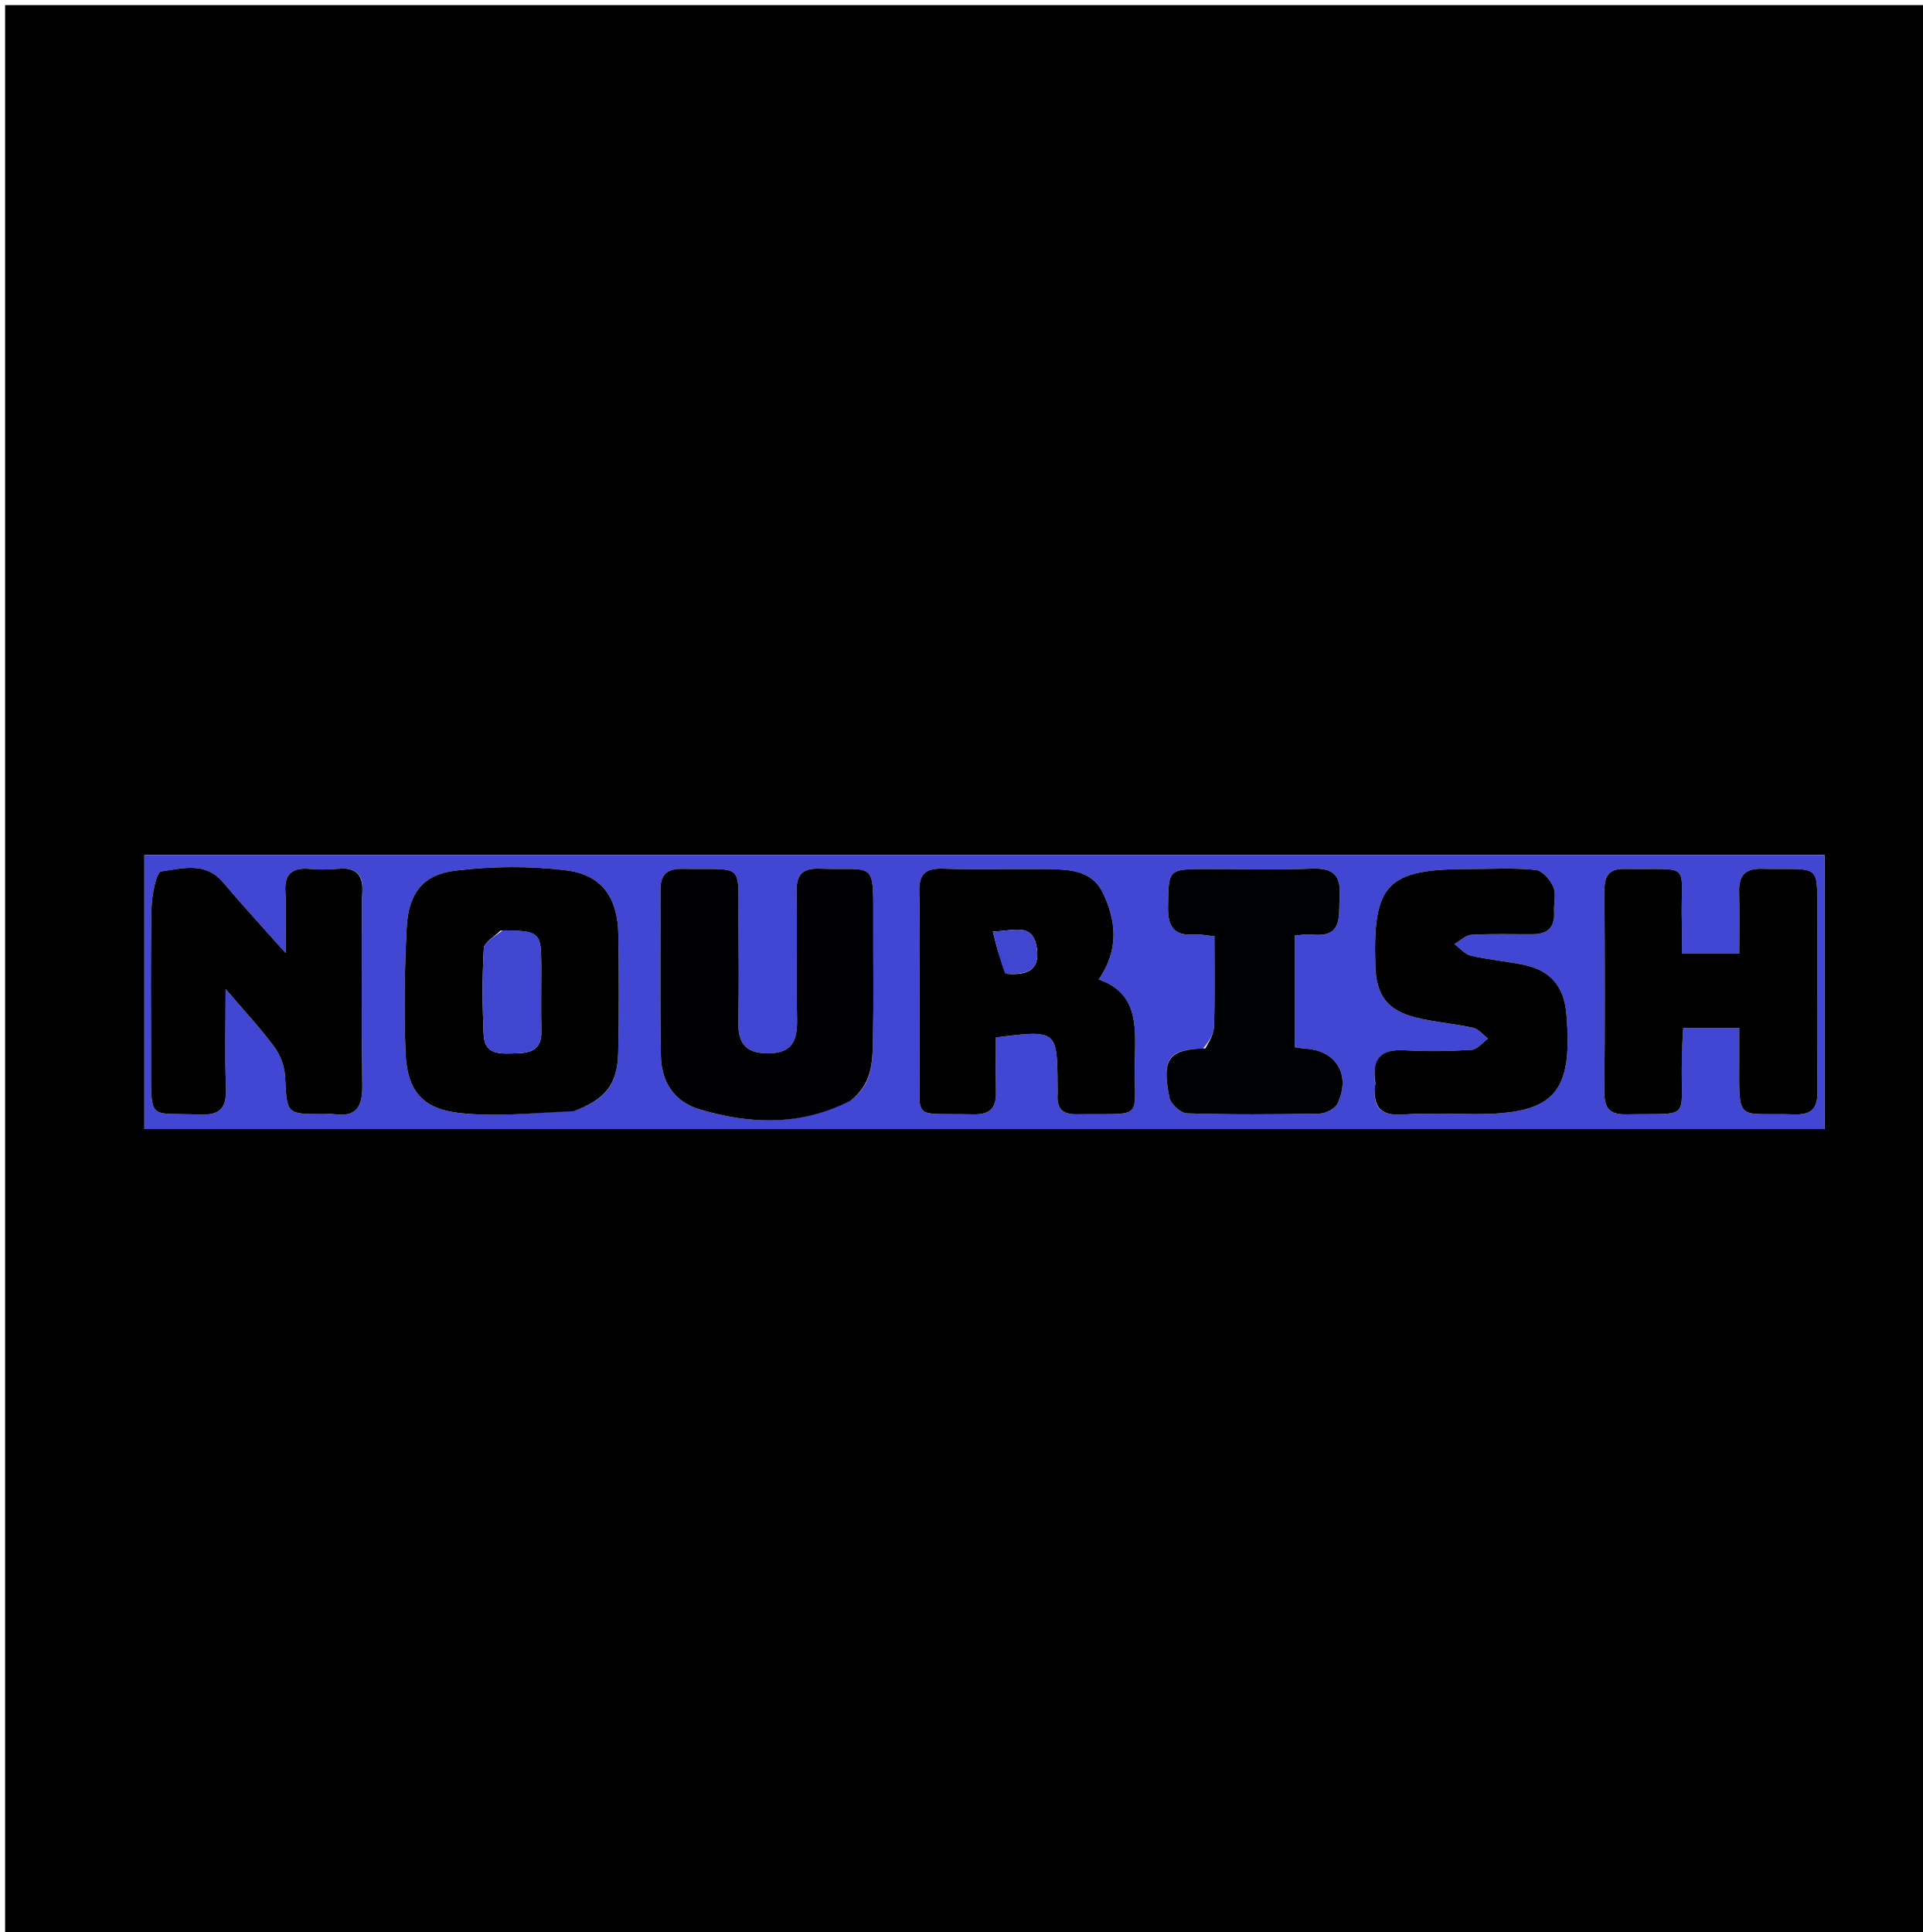
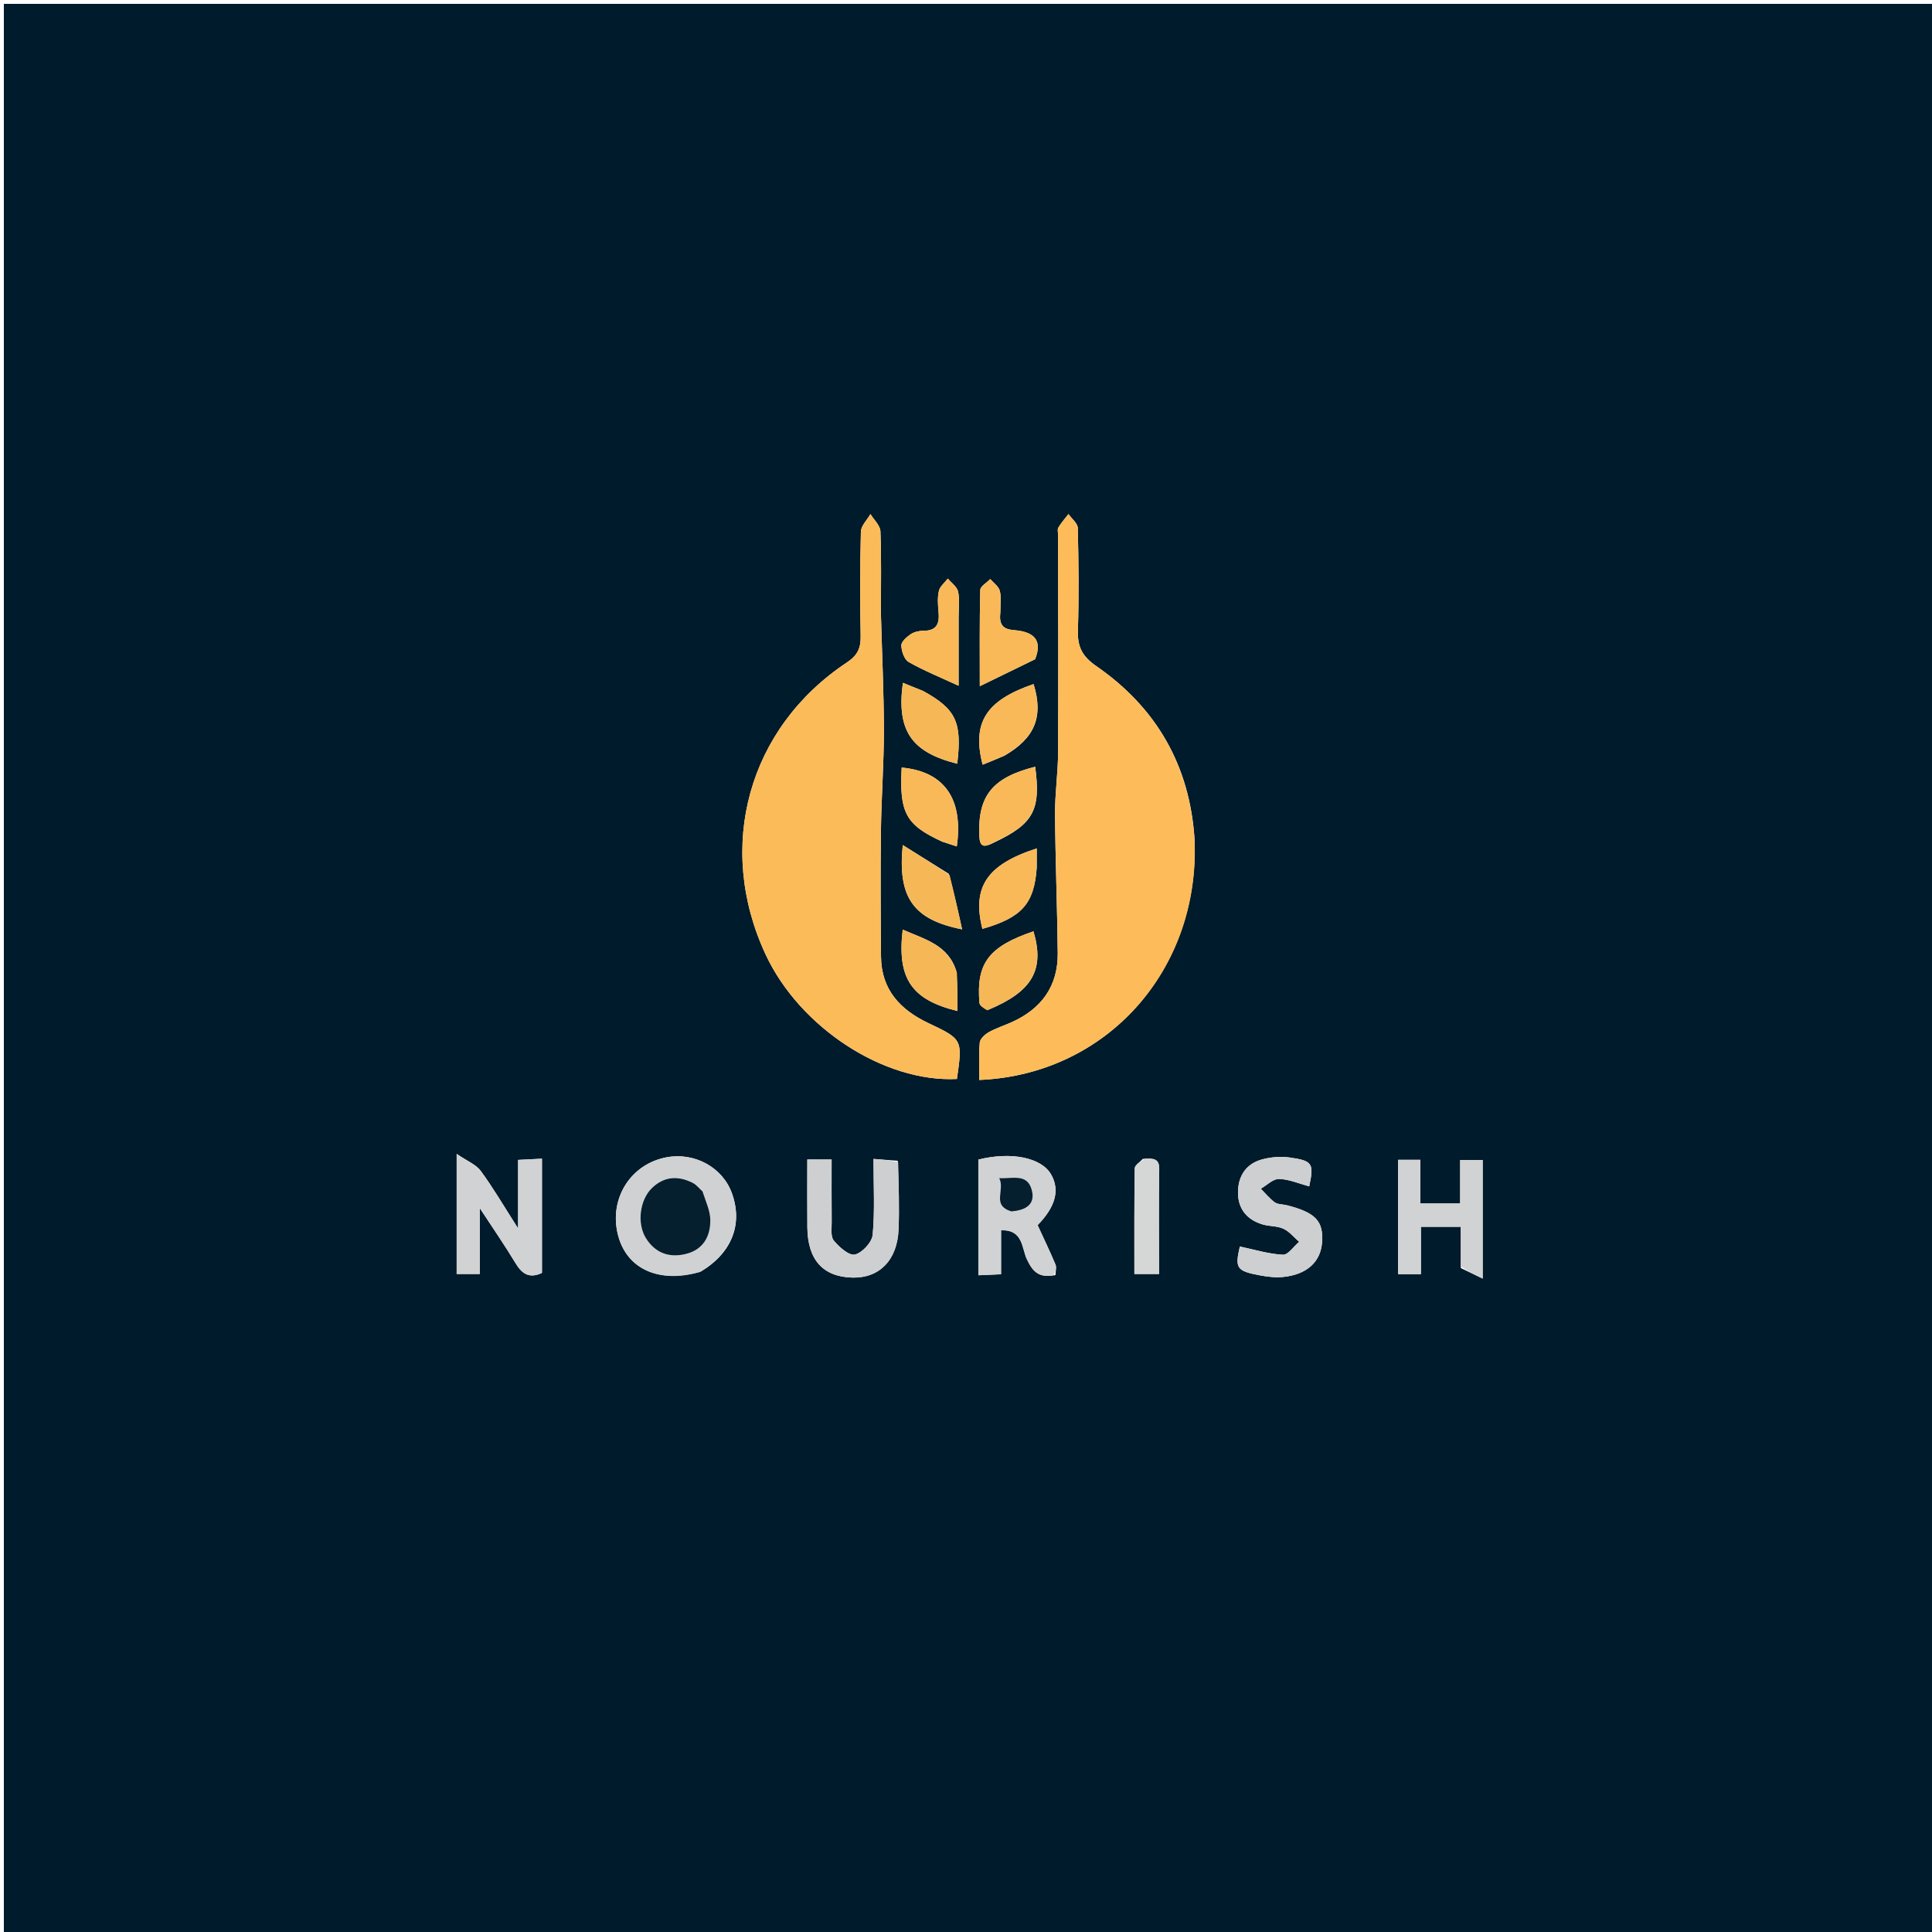
- <svg xmlns="http://www.w3.org/2000/svg" width="192px" height="193px" viewBox="0 0 192 193" version="1.1">
+ <svg xmlns="http://www.w3.org/2000/svg" width="192px" height="192px" viewBox="0 0 192 192" version="1.1">
  <g id="surface1">
-     <path style=" stroke:none;fill-rule:nonzero;fill:rgb(0%,0%,0%);fill-opacity:1;" d="M 177.703 193.512 C 118.469 193.512 59.488 193.512 0.512 193.512 C 0.512 129.176 0.512 64.844 0.512 0.512 C 64.512 0.512 128.512 0.512 192.512 0.512 C 192.512 64.844 192.512 129.176 192.512 193.512 C 187.66 193.512 182.809 193.512 177.703 193.512 M 134.555 112.789 C 150.422 112.789 166.289 112.789 182.234 112.789 C 182.234 103.48 182.234 94.488 182.234 85.41 C 126.211 85.41 70.34 85.41 14.422 85.41 C 14.422 94.559 14.422 103.605 14.422 112.789 C 54.434 112.789 94.238 112.789 134.555 112.789 Z M 134.555 112.789 " />
-     <path style=" stroke:none;fill-rule:nonzero;fill:rgb(25.49%,27.843%,82.353%);fill-opacity:1;" d="M 134.297 112.789 C 94.238 112.789 54.434 112.789 14.422 112.789 C 14.422 103.605 14.422 94.559 14.422 85.41 C 70.34 85.41 126.211 85.41 182.234 85.41 C 182.234 94.488 182.234 103.48 182.234 112.789 C 166.289 112.789 150.422 112.789 134.297 112.789 M 57.453 110.914 C 60.508 109.812 61.684 108.332 61.75 105.094 C 61.832 101.188 61.816 97.277 61.762 93.367 C 61.711 89.703 60.133 87.375 56.531 86.938 C 52.883 86.492 49.098 86.531 45.445 86.977 C 42.215 87.375 40.805 89.27 40.625 92.613 C 40.406 96.762 40.34 100.938 40.504 105.09 C 40.648 108.828 42.059 110.715 45.77 111.168 C 49.484 111.617 53.309 111.16 57.453 110.914 M 36.152 89.27 C 36.406 87.379 35.582 86.602 33.691 86.793 C 32.766 86.887 31.82 86.875 30.891 86.797 C 29.152 86.652 28.395 87.328 28.504 89.133 C 28.613 90.918 28.527 92.719 28.527 95.203 C 26.07 92.438 24.117 90.324 22.266 88.129 C 20.5 86.039 18.156 86.77 16.102 87.051 C 15.605 87.117 15.16 89.438 15.133 90.73 C 15.023 95.996 15.094 101.266 15.086 106.535 C 15.078 112.125 14.945 111.117 19.91 111.344 C 22.184 111.445 22.652 110.508 22.57 108.512 C 22.445 105.52 22.535 102.52 22.535 98.793 C 24.535 101.145 26.102 102.809 27.441 104.641 C 28.035 105.453 28.434 106.586 28.48 107.598 C 28.66 111.293 28.59 111.297 32.309 111.297 C 32.648 111.297 32.992 111.254 33.324 111.301 C 35.66 111.645 36.223 110.48 36.188 108.355 C 36.094 102.152 36.152 95.949 36.152 89.27 M 91.848 100.84 C 91.848 102.625 91.816 104.414 91.852 106.199 C 91.973 112.059 90.758 111.18 97.246 111.32 C 98.953 111.355 99.523 110.621 99.48 109.043 C 99.434 107.219 99.469 105.391 99.469 103.637 C 105.547 102.863 105.598 102.906 105.633 108.316 C 105.637 108.656 105.656 108.996 105.633 109.336 C 105.551 110.703 106.078 111.336 107.555 111.312 C 114.594 111.203 113.199 112.062 113.352 105.781 C 113.43 102.523 113.668 99.199 109.738 97.848 C 111.781 94.887 111.5 91.988 110.16 89.207 C 109.031 86.852 106.641 86.84 104.41 86.82 C 101.008 86.785 97.602 86.895 94.203 86.777 C 92.426 86.719 91.777 87.316 91.82 89.102 C 91.914 92.844 91.848 96.586 91.848 100.84 M 167.988 104.977 C 168.035 104.234 168.078 103.492 168.129 102.695 C 170.02 102.695 171.754 102.695 173.719 102.695 C 173.719 103.863 173.719 104.863 173.719 105.863 C 173.707 112.309 173.43 111.137 179.18 111.324 C 180.984 111.383 181.555 110.715 181.531 108.969 C 181.461 103.355 181.527 97.742 181.5 92.133 C 181.473 85.973 182.129 86.93 175.957 86.789 C 174.262 86.75 173.676 87.492 173.711 89.066 C 173.754 91.082 173.723 93.102 173.723 95.254 C 171.695 95.254 169.965 95.254 167.988 95.254 C 167.988 94.098 168.008 93.094 167.984 92.094 C 167.84 85.934 169.176 86.918 162.273 86.801 C 160.676 86.77 160.246 87.527 160.258 88.988 C 160.297 95.707 160.309 102.422 160.25 109.141 C 160.238 110.809 160.859 111.355 162.508 111.32 C 169.012 111.188 167.871 112.016 167.988 105.98 C 167.992 105.809 167.988 105.641 167.988 104.977 M 85.066 109.836 C 87.129 108.328 87.156 106.051 87.195 103.852 C 87.273 99.941 87.211 96.031 87.223 92.121 C 87.234 85.789 87.418 86.977 81.898 86.777 C 80.062 86.711 79.531 87.422 79.566 89.148 C 79.645 93.398 79.531 97.648 79.613 101.898 C 79.652 104.055 79.047 105.254 76.609 105.223 C 74.297 105.195 73.707 104.039 73.746 102 C 73.816 98.688 73.781 95.371 73.762 92.055 C 73.723 86.008 74.406 86.91 68.141 86.793 C 66.613 86.762 65.965 87.387 65.969 88.879 C 65.988 94.406 65.918 99.934 66.012 105.457 C 66.055 108.059 67.312 110.062 69.91 110.832 C 74.93 112.316 79.922 112.504 85.066 109.836 M 137.375 108.453 C 137.051 110.68 137.957 111.512 140.23 111.336 C 142.598 111.152 144.988 111.297 147.371 111.297 C 155.277 111.297 157.125 109.195 156.457 101.301 C 156.219 98.492 154.828 96.926 152.184 96.379 C 150.438 96.02 148.648 95.871 146.918 95.469 C 146.309 95.328 145.812 94.707 145.266 94.309 C 145.84 93.984 146.398 93.414 146.988 93.383 C 149.023 93.262 151.07 93.34 153.113 93.324 C 154.559 93.316 155.32 92.645 155.23 91.117 C 155.18 90.27 155.457 89.316 155.148 88.598 C 154.844 87.879 154.031 86.957 153.367 86.895 C 151.176 86.68 148.953 86.812 146.742 86.812 C 138.516 86.809 137.105 88.277 137.375 96.543 C 137.469 99.41 138.57 100.93 141.387 101.637 C 143.273 102.113 145.242 102.25 147.145 102.672 C 147.691 102.793 148.133 103.383 148.621 103.754 C 148.078 104.145 147.555 104.836 146.992 104.871 C 144.789 105.008 142.566 105.055 140.363 104.918 C 138.047 104.777 136.973 105.602 137.375 108.453 M 120.16 104.758 C 116.723 104.812 116.012 105.746 116.805 109.648 C 116.934 110.285 117.926 111.199 118.543 111.219 C 122.957 111.355 127.375 111.332 131.789 111.246 C 132.41 111.234 133.332 110.766 133.586 110.25 C 134.961 107.414 133.469 104.93 130.414 104.758 C 130.086 104.742 129.762 104.676 129.332 104.617 C 129.332 100.875 129.332 97.18 129.332 93.449 C 129.988 93.402 130.5 93.289 130.996 93.348 C 134.195 93.723 133.676 91.492 133.809 89.543 C 133.953 87.406 133.129 86.691 131.02 86.773 C 127.543 86.91 124.059 86.809 120.574 86.812 C 116.625 86.812 116.719 86.812 116.668 90.648 C 116.645 92.609 117.297 93.504 119.297 93.352 C 119.867 93.305 120.453 93.445 121.301 93.527 C 121.301 96.559 121.348 99.52 121.27 102.473 C 121.25 103.223 120.84 103.965 120.16 104.758 Z M 120.16 104.758 " />
-     <path style=" stroke:none;fill-rule:nonzero;fill:rgb(0.392%,0.392%,0.784%);fill-opacity:1;" d="M 57.27 111.008 C 53.309 111.16 49.484 111.617 45.77 111.168 C 42.059 110.715 40.648 108.828 40.504 105.09 C 40.34 100.938 40.406 96.762 40.625 92.613 C 40.805 89.27 42.215 87.375 45.445 86.977 C 49.098 86.531 52.883 86.492 56.531 86.938 C 60.133 87.375 61.711 89.703 61.762 93.367 C 61.816 97.277 61.832 101.188 61.75 105.094 C 61.684 108.332 60.508 109.812 57.27 111.008 M 49.992 92.961 C 49.41 93.555 48.367 94.117 48.328 94.746 C 48.16 97.617 48.18 100.512 48.316 103.391 C 48.418 105.492 50.148 105.242 51.57 105.223 C 52.957 105.203 54.102 104.863 54.07 103.09 C 54.027 100.883 54.066 98.676 54.062 96.469 C 54.055 93.098 53.914 92.965 49.992 92.961 Z M 49.992 92.961 " />
-     <path style=" stroke:none;fill-rule:nonzero;fill:rgb(0.392%,0.392%,0.784%);fill-opacity:1;" d="M 36.152 89.508 C 36.152 95.949 36.094 102.152 36.188 108.355 C 36.223 110.48 35.66 111.645 33.324 111.301 C 32.992 111.254 32.648 111.297 32.309 111.297 C 28.59 111.297 28.66 111.293 28.48 107.598 C 28.434 106.586 28.035 105.453 27.441 104.641 C 26.102 102.809 24.535 101.145 22.535 98.793 C 22.535 102.52 22.445 105.52 22.57 108.512 C 22.652 110.508 22.184 111.445 19.91 111.344 C 14.945 111.117 15.078 112.125 15.086 106.535 C 15.094 101.266 15.023 95.996 15.133 90.73 C 15.16 89.438 15.605 87.117 16.102 87.051 C 18.156 86.77 20.5 86.039 22.266 88.129 C 24.117 90.324 26.07 92.438 28.527 95.203 C 28.527 92.719 28.613 90.918 28.504 89.133 C 28.395 87.328 29.152 86.652 30.891 86.797 C 31.82 86.875 32.766 86.887 33.691 86.793 C 35.582 86.602 36.406 87.379 36.152 89.508 Z M 36.152 89.508 " />
-     <path style=" stroke:none;fill-rule:nonzero;fill:rgb(0%,0%,0.392%);fill-opacity:1;" d="M 91.848 100.586 C 91.848 96.586 91.914 92.844 91.82 89.102 C 91.777 87.316 92.426 86.719 94.203 86.777 C 97.602 86.895 101.008 86.785 104.41 86.82 C 106.641 86.84 109.031 86.852 110.16 89.207 C 111.5 91.988 111.781 94.887 109.738 97.848 C 113.668 99.199 113.43 102.523 113.352 105.781 C 113.199 112.062 114.594 111.203 107.555 111.312 C 106.078 111.336 105.551 110.703 105.633 109.336 C 105.656 108.996 105.637 108.656 105.633 108.316 C 105.598 102.906 105.547 102.863 99.469 103.637 C 99.469 105.391 99.434 107.219 99.48 109.043 C 99.523 110.621 98.953 111.355 97.246 111.32 C 90.758 111.18 91.973 112.059 91.852 106.199 C 91.816 104.414 91.848 102.625 91.848 100.586 M 100.582 97.281 C 102.426 97.418 103.906 97.035 103.562 94.727 C 103.168 92.066 101.219 93.043 99.168 93.047 C 99.555 94.594 99.883 95.91 100.582 97.281 Z M 100.582 97.281 " />
-     <path style=" stroke:none;fill-rule:nonzero;fill:rgb(0.392%,0.392%,0.784%);fill-opacity:1;" d="M 167.988 105.223 C 167.988 105.641 167.992 105.809 167.988 105.98 C 167.871 112.016 169.012 111.188 162.508 111.32 C 160.859 111.355 160.238 110.809 160.25 109.141 C 160.309 102.422 160.297 95.707 160.258 88.988 C 160.246 87.527 160.676 86.77 162.273 86.801 C 169.176 86.918 167.84 85.934 167.984 92.094 C 168.008 93.094 167.988 94.098 167.988 95.254 C 169.965 95.254 171.695 95.254 173.723 95.254 C 173.723 93.102 173.754 91.082 173.711 89.066 C 173.676 87.492 174.262 86.75 175.957 86.789 C 182.129 86.93 181.473 85.973 181.5 92.133 C 181.527 97.742 181.461 103.355 181.531 108.969 C 181.555 110.715 180.984 111.383 179.18 111.324 C 173.43 111.137 173.707 112.309 173.719 105.863 C 173.719 104.863 173.719 103.863 173.719 102.695 C 171.754 102.695 170.02 102.695 168.129 102.695 C 168.078 103.492 168.035 104.234 167.988 105.223 Z M 167.988 105.223 " />
-     <path style=" stroke:none;fill-rule:nonzero;fill:rgb(0.392%,0.392%,1.176%);fill-opacity:1;" d="M 84.914 109.965 C 79.922 112.504 74.93 112.316 69.91 110.832 C 67.312 110.062 66.055 108.059 66.012 105.457 C 65.918 99.934 65.988 94.406 65.969 88.879 C 65.965 87.387 66.613 86.762 68.141 86.793 C 74.406 86.91 73.723 86.008 73.762 92.055 C 73.781 95.371 73.816 98.688 73.746 102 C 73.707 104.039 74.297 105.195 76.609 105.223 C 79.047 105.254 79.652 104.055 79.613 101.898 C 79.531 97.648 79.645 93.398 79.566 89.148 C 79.531 87.422 80.062 86.711 81.898 86.777 C 87.418 86.977 87.234 85.789 87.223 92.121 C 87.211 96.031 87.273 99.941 87.195 103.852 C 87.156 106.051 87.129 108.328 84.914 109.965 Z M 84.914 109.965 " />
-     <path style=" stroke:none;fill-rule:nonzero;fill:rgb(0.392%,0.392%,0.784%);fill-opacity:1;" d="M 137.375 108.219 C 136.973 105.602 138.047 104.777 140.363 104.918 C 142.566 105.055 144.789 105.008 146.992 104.871 C 147.555 104.836 148.078 104.145 148.621 103.754 C 148.133 103.383 147.691 102.793 147.145 102.672 C 145.242 102.25 143.273 102.113 141.387 101.637 C 138.57 100.93 137.469 99.41 137.375 96.543 C 137.105 88.277 138.516 86.809 146.742 86.812 C 148.953 86.812 151.176 86.68 153.367 86.895 C 154.031 86.957 154.844 87.879 155.148 88.598 C 155.457 89.316 155.18 90.27 155.23 91.117 C 155.32 92.645 154.559 93.316 153.113 93.324 C 151.07 93.34 149.023 93.262 146.988 93.383 C 146.398 93.414 145.84 93.984 145.266 94.309 C 145.812 94.707 146.309 95.328 146.918 95.469 C 148.648 95.871 150.438 96.02 152.184 96.379 C 154.828 96.926 156.219 98.492 156.457 101.301 C 157.125 109.195 155.277 111.297 147.371 111.297 C 144.988 111.297 142.598 111.152 140.23 111.336 C 137.957 111.512 137.051 110.68 137.375 108.219 Z M 137.375 108.219 " />
-     <path style=" stroke:none;fill-rule:nonzero;fill:rgb(0%,0.392%,0.784%);fill-opacity:1;" d="M 120.387 104.734 C 120.84 103.965 121.25 103.223 121.27 102.473 C 121.348 99.52 121.301 96.559 121.301 93.527 C 120.453 93.445 119.867 93.305 119.297 93.352 C 117.297 93.504 116.645 92.609 116.668 90.648 C 116.719 86.812 116.625 86.812 120.574 86.812 C 124.059 86.809 127.543 86.91 131.02 86.773 C 133.129 86.691 133.953 87.406 133.809 89.543 C 133.676 91.492 134.195 93.723 130.996 93.348 C 130.5 93.289 129.988 93.402 129.332 93.449 C 129.332 97.18 129.332 100.875 129.332 104.617 C 129.762 104.676 130.086 104.742 130.414 104.758 C 133.469 104.93 134.961 107.414 133.586 110.25 C 133.332 110.766 132.41 111.234 131.789 111.246 C 127.375 111.332 122.957 111.355 118.543 111.219 C 117.926 111.199 116.934 110.285 116.805 109.648 C 116.012 105.746 116.723 104.812 120.387 104.734 Z M 120.387 104.734 " />
-     <path style=" stroke:none;fill-rule:nonzero;fill:rgb(25.49%,27.451%,81.569%);fill-opacity:1;" d="M 50.211 92.941 C 53.914 92.965 54.055 93.098 54.062 96.469 C 54.066 98.676 54.027 100.883 54.07 103.09 C 54.102 104.863 52.957 105.203 51.57 105.223 C 50.148 105.242 48.418 105.492 48.316 103.391 C 48.18 100.512 48.16 97.617 48.328 94.746 C 48.367 94.117 49.41 93.555 50.211 92.941 Z M 50.211 92.941 " />
-     <path style=" stroke:none;fill-rule:nonzero;fill:rgb(25.098%,27.451%,81.176%);fill-opacity:1;" d="M 100.395 97.254 C 99.883 95.91 99.555 94.594 99.168 93.047 C 101.219 93.043 103.168 92.066 103.562 94.727 C 103.906 97.035 102.426 97.418 100.395 97.254 Z M 100.395 97.254 " />
+     <path style=" stroke:none;fill-rule:nonzero;fill:rgb(0%,10.588%,16.863%);fill-opacity:1;" d="M 93.695 192.383 C 62.465 192.383 31.426 192.383 0.383 192.383 C 0.383 128.383 0.383 64.383 0.383 0.383 C 64.383 0.383 128.383 0.383 192.383 0.383 C 192.383 64.383 192.383 128.383 192.383 192.383 C 159.551 192.383 126.719 192.383 93.695 192.383 M 87.543 60.863 C 87.543 58.176 87.602 55.488 87.496 52.805 C 87.473 52.219 86.852 51.66 86.504 51.086 C 86.172 51.672 85.57 52.246 85.555 52.836 C 85.465 56.289 85.465 59.746 85.531 63.199 C 85.555 64.402 85.23 65.125 84.16 65.836 C 74.344 72.352 71.098 84.164 76.09 94.863 C 79.484 102.133 87.871 107.59 95.098 107.227 C 95.66 103.305 95.668 103.289 92.266 101.676 C 89.457 100.344 87.582 98.348 87.555 95.07 C 87.52 90.891 87.492 86.711 87.547 82.531 C 87.59 79.199 87.844 75.871 87.84 72.543 C 87.836 68.777 87.652 65.012 87.543 60.863 M 118.711 83.363 C 118.238 76.059 114.91 70.316 108.941 66.191 C 107.527 65.211 107.07 64.258 107.121 62.637 C 107.23 59.25 107.191 55.859 107.109 52.473 C 107.098 52.004 106.504 51.547 106.184 51.086 C 105.84 51.531 105.461 51.953 105.176 52.43 C 105.062 52.617 105.152 52.93 105.152 53.184 C 105.16 60.379 105.188 67.57 105.152 74.766 C 105.145 76.805 104.836 78.844 104.848 80.883 C 104.883 85.492 105.066 90.098 105.117 94.703 C 105.152 98.004 103.5 100.258 100.527 101.59 C 99.773 101.93 98.969 102.18 98.254 102.586 C 97.875 102.801 97.402 103.238 97.367 103.613 C 97.258 104.84 97.324 106.086 97.324 107.324 C 109.98 106.797 119.25 96.402 118.711 83.363 M 69.656 126.363 C 72.723 124.523 73.852 121.668 72.734 118.578 C 71.812 116.023 69.047 114.496 66.262 115.008 C 62.719 115.656 60.547 119.039 61.383 122.602 C 62.191 126.047 65.387 127.598 69.656 126.363 M 53.859 121.91 C 53.859 119.699 53.859 117.488 53.859 115.148 C 53 115.191 52.344 115.227 51.488 115.27 C 51.488 117.484 51.488 119.527 51.488 122.082 C 50.062 119.855 49.012 118.047 47.781 116.371 C 47.305 115.723 46.414 115.383 45.383 114.672 C 45.383 119.102 45.383 122.844 45.383 126.609 C 46.125 126.609 46.781 126.609 47.676 126.609 C 47.676 124.523 47.676 122.551 47.676 120.055 C 49.074 122.188 50.195 123.809 51.211 125.496 C 51.848 126.559 52.562 127.109 53.859 126.5 C 53.859 125.094 53.859 123.691 53.859 121.91 M 145.176 126.02 C 145.836 126.336 146.5 126.656 147.348 127.066 C 147.348 122.793 147.348 119.012 147.348 115.277 C 146.551 115.277 145.879 115.277 145.109 115.277 C 145.109 116.801 145.109 118.195 145.109 119.598 C 143.781 119.598 142.551 119.598 141.156 119.598 C 141.156 118.082 141.156 116.699 141.156 115.262 C 140.32 115.262 139.648 115.262 138.945 115.262 C 138.945 119.109 138.945 122.855 138.945 126.621 C 139.699 126.621 140.367 126.621 141.207 126.621 C 141.207 124.996 141.207 123.484 141.207 121.918 C 142.605 121.918 143.832 121.918 145.172 121.918 C 145.172 123.242 145.172 124.449 145.176 126.02 M 89.219 115.355 C 88.441 115.297 87.668 115.238 86.809 115.172 C 86.809 117.867 86.949 120.305 86.727 122.711 C 86.656 123.453 85.688 124.504 84.961 124.676 C 84.379 124.809 83.395 123.934 82.859 123.285 C 82.527 122.879 82.66 122.062 82.652 121.43 C 82.633 119.352 82.645 117.273 82.645 115.23 C 81.715 115.23 81.035 115.23 80.23 115.23 C 80.23 117.527 80.215 119.75 80.234 121.969 C 80.262 125.207 81.797 126.898 84.723 126.965 C 87.391 127.027 89.176 125.227 89.297 122.184 C 89.387 120.016 89.309 117.844 89.219 115.355 M 104.891 126.719 C 104.898 126.367 105.016 125.969 104.895 125.676 C 104.332 124.336 103.699 123.023 103.117 121.754 C 104.918 119.902 105.332 118.254 104.461 116.723 C 103.508 115.043 100.504 114.422 97.227 115.238 C 97.227 119.031 97.227 122.828 97.227 126.734 C 98.004 126.703 98.668 126.672 99.484 126.637 C 99.484 125.121 99.484 123.746 99.484 122.266 C 101.684 122.176 101.539 124.055 102.043 125.125 C 102.613 126.328 103.188 127.031 104.891 126.719 M 127.77 119.758 C 127.398 119.672 126.949 119.688 126.668 119.477 C 126.16 119.102 125.75 118.59 125.297 118.133 C 125.902 117.785 126.516 117.145 127.109 117.164 C 128.117 117.191 129.109 117.633 130.105 117.902 C 130.598 115.633 130.453 115.344 128.129 115.027 C 127.27 114.91 126.336 114.988 125.492 115.203 C 123.875 115.617 123.055 116.816 123.031 118.449 C 123.008 120.117 123.902 121.219 125.496 121.688 C 126.164 121.883 126.934 121.824 127.547 122.113 C 128.141 122.387 128.594 122.965 129.109 123.41 C 128.57 123.863 128.008 124.723 127.496 124.695 C 126.066 124.621 124.656 124.18 123.215 123.879 C 122.719 126.023 122.871 126.309 125.219 126.746 C 125.965 126.883 126.746 126.977 127.492 126.906 C 129.875 126.676 131.254 125.402 131.387 123.441 C 131.527 121.352 130.754 120.5 127.77 119.758 M 99.414 60.812 C 99.41 60.109 99.527 59.379 99.359 58.719 C 99.25 58.277 98.742 57.934 98.41 57.547 C 98.066 57.906 97.43 58.258 97.418 58.625 C 97.34 61.785 97.371 64.949 97.371 68.195 C 99.352 67.23 101.152 66.352 102.867 65.516 C 103.684 63.469 102.551 62.773 100.836 62.629 C 99.844 62.547 99.242 62.273 99.414 60.812 M 95.266 61.27 C 95.266 60.441 95.387 59.586 95.215 58.793 C 95.109 58.309 94.551 57.926 94.195 57.496 C 93.887 57.902 93.41 58.27 93.305 58.727 C 93.152 59.391 93.207 60.125 93.273 60.82 C 93.379 61.949 93.109 62.68 91.793 62.684 C 91.359 62.684 90.863 62.789 90.512 63.023 C 90.109 63.293 89.57 63.766 89.574 64.141 C 89.586 64.711 89.867 65.543 90.301 65.789 C 91.828 66.656 93.473 67.32 95.266 68.152 C 95.266 65.926 95.266 63.789 95.266 61.27 M 98.234 100.34 C 102.59 98.543 103.84 96.367 102.703 92.555 C 98.266 94.066 97 95.719 97.336 99.66 C 97.359 99.945 97.75 100.199 98.234 100.34 M 98.84 83.703 C 102.707 81.875 103.453 80.488 102.875 76.199 C 98.609 77.273 97.16 79.102 97.324 83.055 C 97.367 84.102 97.688 84.309 98.84 83.703 M 99.832 75.09 C 102.855 73.348 103.715 71.223 102.715 67.984 C 97.988 69.602 96.574 71.805 97.652 75.996 C 98.301 75.734 98.941 75.477 99.832 75.09 M 103.031 86.184 C 103.031 85.594 103.031 85.004 103.031 84.316 C 98.039 85.926 96.59 88.176 97.629 92.312 C 101.52 91.195 102.773 89.836 103.031 86.184 M 91.66 68.637 C 91.031 68.383 90.402 68.129 89.727 67.859 C 89.086 72.613 90.57 74.754 95.129 75.898 C 95.617 71.781 95.035 70.48 91.66 68.637 M 95.051 96.559 C 94.262 93.883 91.902 93.359 89.711 92.383 C 89.129 97.258 90.602 99.363 95.152 100.473 C 95.152 99.266 95.152 98.066 95.051 96.559 M 94.285 86.836 C 92.824 85.926 91.363 85.012 89.715 83.98 C 89.191 89.191 90.754 91.395 95.613 92.359 C 95.199 90.48 94.824 88.777 94.285 86.836 M 93.652 83.652 C 94.125 83.805 94.594 83.957 95.086 84.117 C 95.758 79.375 93.836 76.668 89.609 76.281 C 89.363 80.742 90.012 81.98 93.652 83.652 M 113.57 115.168 C 113.293 115.48 112.777 115.789 112.77 116.105 C 112.715 119.594 112.734 123.086 112.734 126.609 C 113.613 126.609 114.336 126.609 115.184 126.609 C 115.184 123.074 115.145 119.645 115.203 116.219 C 115.223 115.164 114.695 115.09 113.57 115.168 Z M 113.57 115.168 " />
+     <path style=" stroke:none;fill-rule:nonzero;fill:rgb(98.824%,73.333%,34.902%);fill-opacity:1;" d="M 87.543 61.055 C 87.652 65.012 87.836 68.777 87.84 72.543 C 87.844 75.871 87.59 79.199 87.547 82.531 C 87.492 86.711 87.52 90.891 87.555 95.07 C 87.582 98.348 89.457 100.344 92.266 101.676 C 95.668 103.289 95.66 103.305 95.098 107.227 C 87.871 107.59 79.484 102.133 76.09 94.863 C 71.098 84.164 74.344 72.352 84.16 65.836 C 85.23 65.125 85.555 64.402 85.531 63.199 C 85.465 59.746 85.465 56.289 85.555 52.836 C 85.57 52.246 86.172 51.672 86.504 51.086 C 86.852 51.66 87.473 52.219 87.496 52.805 C 87.602 55.488 87.543 58.176 87.543 61.055 Z M 87.543 61.055 " />
+     <path style=" stroke:none;fill-rule:nonzero;fill:rgb(99.216%,73.725%,34.902%);fill-opacity:1;" d="M 118.719 83.531 C 119.25 96.402 109.98 106.797 97.324 107.324 C 97.324 106.086 97.258 104.84 97.367 103.613 C 97.402 103.238 97.875 102.801 98.254 102.586 C 98.969 102.18 99.773 101.93 100.527 101.59 C 103.5 100.258 105.152 98.004 105.117 94.703 C 105.066 90.098 104.883 85.492 104.848 80.883 C 104.836 78.844 105.145 76.805 105.152 74.766 C 105.188 67.57 105.16 60.379 105.152 53.184 C 105.152 52.93 105.062 52.617 105.176 52.43 C 105.461 51.953 105.84 51.531 106.184 51.086 C 106.504 51.547 107.098 52.004 107.109 52.473 C 107.191 55.859 107.23 59.25 107.121 62.637 C 107.07 64.258 107.527 65.211 108.941 66.191 C 114.91 70.316 118.238 76.059 118.719 83.531 Z M 118.719 83.531 " />
+     <path style=" stroke:none;fill-rule:nonzero;fill:rgb(81.569%,81.961%,82.353%);fill-opacity:1;" d="M 69.52 126.422 C 65.387 127.598 62.191 126.047 61.383 122.602 C 60.547 119.039 62.719 115.656 66.262 115.008 C 69.047 114.496 71.812 116.023 72.734 118.578 C 73.852 121.668 72.723 124.523 69.52 126.422 M 69.723 118.273 C 69.43 118.031 69.172 117.719 68.844 117.555 C 67.395 116.82 66.008 116.895 64.801 118.055 C 63.582 119.219 63.285 121.559 64.172 123.016 C 65.078 124.496 66.457 125.02 68.109 124.629 C 69.859 124.219 70.613 122.898 70.59 121.23 C 70.578 120.324 70.145 119.422 69.723 118.273 Z M 69.723 118.273 " />
+     <path style=" stroke:none;fill-rule:nonzero;fill:rgb(81.961%,82.353%,82.745%);fill-opacity:1;" d="M 53.859 122.102 C 53.859 123.691 53.859 125.094 53.859 126.5 C 52.562 127.109 51.848 126.559 51.211 125.496 C 50.195 123.809 49.074 122.188 47.676 120.055 C 47.676 122.551 47.676 124.523 47.676 126.609 C 46.781 126.609 46.125 126.609 45.383 126.609 C 45.383 122.844 45.383 119.102 45.383 114.672 C 46.414 115.383 47.305 115.723 47.781 116.371 C 49.012 118.047 50.062 119.855 51.488 122.082 C 51.488 119.527 51.488 117.484 51.488 115.27 C 52.344 115.227 53 115.191 53.859 115.148 C 53.859 117.488 53.859 119.699 53.859 122.102 Z M 53.859 122.102 " />
+     <path style=" stroke:none;fill-rule:nonzero;fill:rgb(81.961%,82.353%,82.745%);fill-opacity:1;" d="M 145.172 125.836 C 145.172 124.449 145.172 123.242 145.172 121.918 C 143.832 121.918 142.605 121.918 141.207 121.918 C 141.207 123.484 141.207 124.996 141.207 126.621 C 140.367 126.621 139.699 126.621 138.945 126.621 C 138.945 122.855 138.945 119.109 138.945 115.262 C 139.648 115.262 140.32 115.262 141.156 115.262 C 141.156 116.699 141.156 118.082 141.156 119.598 C 142.551 119.598 143.781 119.598 145.109 119.598 C 145.109 118.195 145.109 116.801 145.109 115.277 C 145.879 115.277 146.551 115.277 147.348 115.277 C 147.348 119.012 147.348 122.793 147.348 127.066 C 146.5 126.656 145.836 126.336 145.172 125.836 Z M 145.172 125.836 " />
+     <path style=" stroke:none;fill-rule:nonzero;fill:rgb(80.784%,81.176%,81.569%);fill-opacity:1;" d="M 89.262 115.516 C 89.309 117.844 89.387 120.016 89.297 122.184 C 89.176 125.227 87.391 127.027 84.723 126.965 C 81.797 126.898 80.262 125.207 80.234 121.969 C 80.215 119.75 80.23 117.527 80.23 115.23 C 81.035 115.23 81.715 115.23 82.645 115.23 C 82.645 117.273 82.633 119.352 82.652 121.43 C 82.66 122.062 82.527 122.879 82.859 123.285 C 83.395 123.934 84.379 124.809 84.961 124.676 C 85.688 124.504 86.656 123.453 86.727 122.711 C 86.949 120.305 86.809 117.867 86.809 115.172 C 87.668 115.238 88.441 115.297 89.262 115.516 Z M 89.262 115.516 " />
+     <path style=" stroke:none;fill-rule:nonzero;fill:rgb(81.961%,82.353%,82.745%);fill-opacity:1;" d="M 104.73 126.723 C 103.188 127.031 102.613 126.328 102.043 125.125 C 101.539 124.055 101.684 122.176 99.484 122.266 C 99.484 123.746 99.484 125.121 99.484 126.637 C 98.668 126.672 98.004 126.703 97.227 126.734 C 97.227 122.828 97.227 119.031 97.227 115.238 C 100.504 114.422 103.508 115.043 104.461 116.723 C 105.332 118.254 104.918 119.902 103.117 121.754 C 103.699 123.023 104.332 124.336 104.895 125.676 C 105.016 125.969 104.898 126.367 104.73 126.723 M 100.66 120.383 C 102.02 120.281 102.938 119.637 102.52 118.203 C 102.062 116.621 100.695 117.141 99.301 117.082 C 99.914 118.297 98.5 119.758 100.66 120.383 Z M 100.66 120.383 " />
+     <path style=" stroke:none;fill-rule:nonzero;fill:rgb(80.784%,81.176%,81.569%);fill-opacity:1;" d="M 127.926 119.777 C 130.754 120.5 131.527 121.352 131.387 123.441 C 131.254 125.402 129.875 126.676 127.492 126.906 C 126.746 126.977 125.965 126.883 125.219 126.746 C 122.871 126.309 122.719 126.023 123.215 123.879 C 124.656 124.18 126.066 124.621 127.496 124.695 C 128.008 124.723 128.57 123.863 129.109 123.41 C 128.594 122.965 128.141 122.387 127.547 122.113 C 126.934 121.824 126.164 121.883 125.496 121.688 C 123.902 121.219 123.008 120.117 123.031 118.449 C 123.055 116.816 123.875 115.617 125.492 115.203 C 126.336 114.988 127.27 114.91 128.129 115.027 C 130.453 115.344 130.598 115.633 130.105 117.902 C 129.109 117.633 128.117 117.191 127.109 117.164 C 126.516 117.145 125.902 117.785 125.297 118.133 C 125.75 118.59 126.16 119.102 126.668 119.477 C 126.949 119.688 127.398 119.672 127.926 119.777 Z M 127.926 119.777 " />
+     <path style=" stroke:none;fill-rule:nonzero;fill:rgb(97.647%,72.549%,34.51%);fill-opacity:1;" d="M 99.414 60.984 C 99.242 62.273 99.844 62.547 100.836 62.629 C 102.551 62.773 103.684 63.469 102.867 65.516 C 101.152 66.352 99.352 67.23 97.371 68.195 C 97.371 64.949 97.34 61.785 97.418 58.625 C 97.43 58.258 98.066 57.906 98.41 57.547 C 98.742 57.934 99.25 58.277 99.359 58.719 C 99.527 59.379 99.41 60.109 99.414 60.984 Z M 99.414 60.984 " />
+     <path style=" stroke:none;fill-rule:nonzero;fill:rgb(97.647%,72.549%,34.51%);fill-opacity:1;" d="M 95.266 61.457 C 95.266 63.789 95.266 65.926 95.266 68.152 C 93.473 67.32 91.828 66.656 90.301 65.789 C 89.867 65.543 89.586 64.711 89.574 64.141 C 89.57 63.766 90.109 63.293 90.512 63.023 C 90.863 62.789 91.359 62.684 91.793 62.684 C 93.109 62.68 93.379 61.949 93.273 60.82 C 93.207 60.125 93.152 59.391 93.305 58.727 C 93.41 58.27 93.887 57.902 94.195 57.496 C 94.551 57.926 95.109 58.309 95.215 58.793 C 95.387 59.586 95.266 60.441 95.266 61.457 Z M 95.266 61.457 " />
+     <path style=" stroke:none;fill-rule:nonzero;fill:rgb(96.471%,71.765%,34.118%);fill-opacity:1;" d="M 98.102 100.406 C 97.75 100.199 97.359 99.945 97.336 99.66 C 97 95.719 98.266 94.066 102.703 92.555 C 103.84 96.367 102.59 98.543 98.102 100.406 Z M 98.102 100.406 " />
+     <path style=" stroke:none;fill-rule:nonzero;fill:rgb(97.647%,72.549%,34.51%);fill-opacity:1;" d="M 98.699 83.75 C 97.688 84.309 97.367 84.102 97.324 83.055 C 97.16 79.102 98.609 77.273 102.875 76.199 C 103.453 80.488 102.707 81.875 98.699 83.75 Z M 98.699 83.75 " />
+     <path style=" stroke:none;fill-rule:nonzero;fill:rgb(97.647%,72.549%,34.51%);fill-opacity:1;" d="M 99.707 75.152 C 98.941 75.477 98.301 75.734 97.652 75.996 C 96.574 71.805 97.988 69.602 102.715 67.984 C 103.715 71.223 102.855 73.348 99.707 75.152 Z M 99.707 75.152 " />
+     <path style=" stroke:none;fill-rule:nonzero;fill:rgb(97.647%,72.549%,34.51%);fill-opacity:1;" d="M 103.02 86.332 C 102.773 89.836 101.52 91.195 97.629 92.312 C 96.59 88.176 98.039 85.926 103.031 84.316 C 103.031 85.004 103.031 85.594 103.02 86.332 Z M 103.02 86.332 " />
+     <path style=" stroke:none;fill-rule:nonzero;fill:rgb(96.471%,71.765%,34.118%);fill-opacity:1;" d="M 91.797 68.691 C 95.035 70.48 95.617 71.781 95.129 75.898 C 90.57 74.754 89.086 72.613 89.727 67.859 C 90.402 68.129 91.031 68.383 91.797 68.691 Z M 91.797 68.691 " />
+     <path style=" stroke:none;fill-rule:nonzero;fill:rgb(96.471%,71.765%,34.118%);fill-opacity:1;" d="M 95.102 96.711 C 95.152 98.066 95.152 99.266 95.152 100.473 C 90.602 99.363 89.129 97.258 89.711 92.383 C 91.902 93.359 94.262 93.883 95.102 96.711 Z M 95.102 96.711 " />
+     <path style=" stroke:none;fill-rule:nonzero;fill:rgb(96.471%,71.765%,34.118%);fill-opacity:1;" d="M 94.371 86.957 C 94.824 88.777 95.199 90.48 95.613 92.359 C 90.754 91.395 89.191 89.191 89.715 83.98 C 91.363 85.012 92.824 85.926 94.371 86.957 Z M 94.371 86.957 " />
+     <path style=" stroke:none;fill-rule:nonzero;fill:rgb(97.647%,72.549%,34.51%);fill-opacity:1;" d="M 93.52 83.578 C 90.012 81.98 89.363 80.742 89.609 76.281 C 93.836 76.668 95.758 79.375 95.086 84.117 C 94.594 83.957 94.125 83.805 93.52 83.578 Z M 93.52 83.578 " />
+     <path style=" stroke:none;fill-rule:nonzero;fill:rgb(83.529%,83.922%,83.922%);fill-opacity:1;" d="M 113.746 115.164 C 114.695 115.09 115.223 115.164 115.203 116.219 C 115.145 119.645 115.184 123.074 115.184 126.609 C 114.336 126.609 113.613 126.609 112.734 126.609 C 112.734 123.086 112.715 119.594 112.77 116.105 C 112.777 115.789 113.293 115.48 113.746 115.164 Z M 113.746 115.164 " />
+     <path style=" stroke:none;fill-rule:nonzero;fill:rgb(1.961%,12.157%,18.431%);fill-opacity:1;" d="M 69.809 118.395 C 70.145 119.422 70.578 120.324 70.59 121.23 C 70.613 122.898 69.859 124.219 68.109 124.629 C 66.457 125.02 65.078 124.496 64.172 123.016 C 63.285 121.559 63.582 119.219 64.801 118.055 C 66.008 116.895 67.395 116.82 68.844 117.555 C 69.172 117.719 69.43 118.031 69.809 118.395 Z M 69.809 118.395 " />
+     <path style=" stroke:none;fill-rule:nonzero;fill:rgb(1.961%,12.157%,18.431%);fill-opacity:1;" d="M 100.504 120.387 C 98.5 119.758 99.914 118.297 99.301 117.082 C 100.695 117.141 102.062 116.621 102.52 118.203 C 102.938 119.637 102.02 120.281 100.504 120.387 Z M 100.504 120.387 " />
  </g>
</svg>
